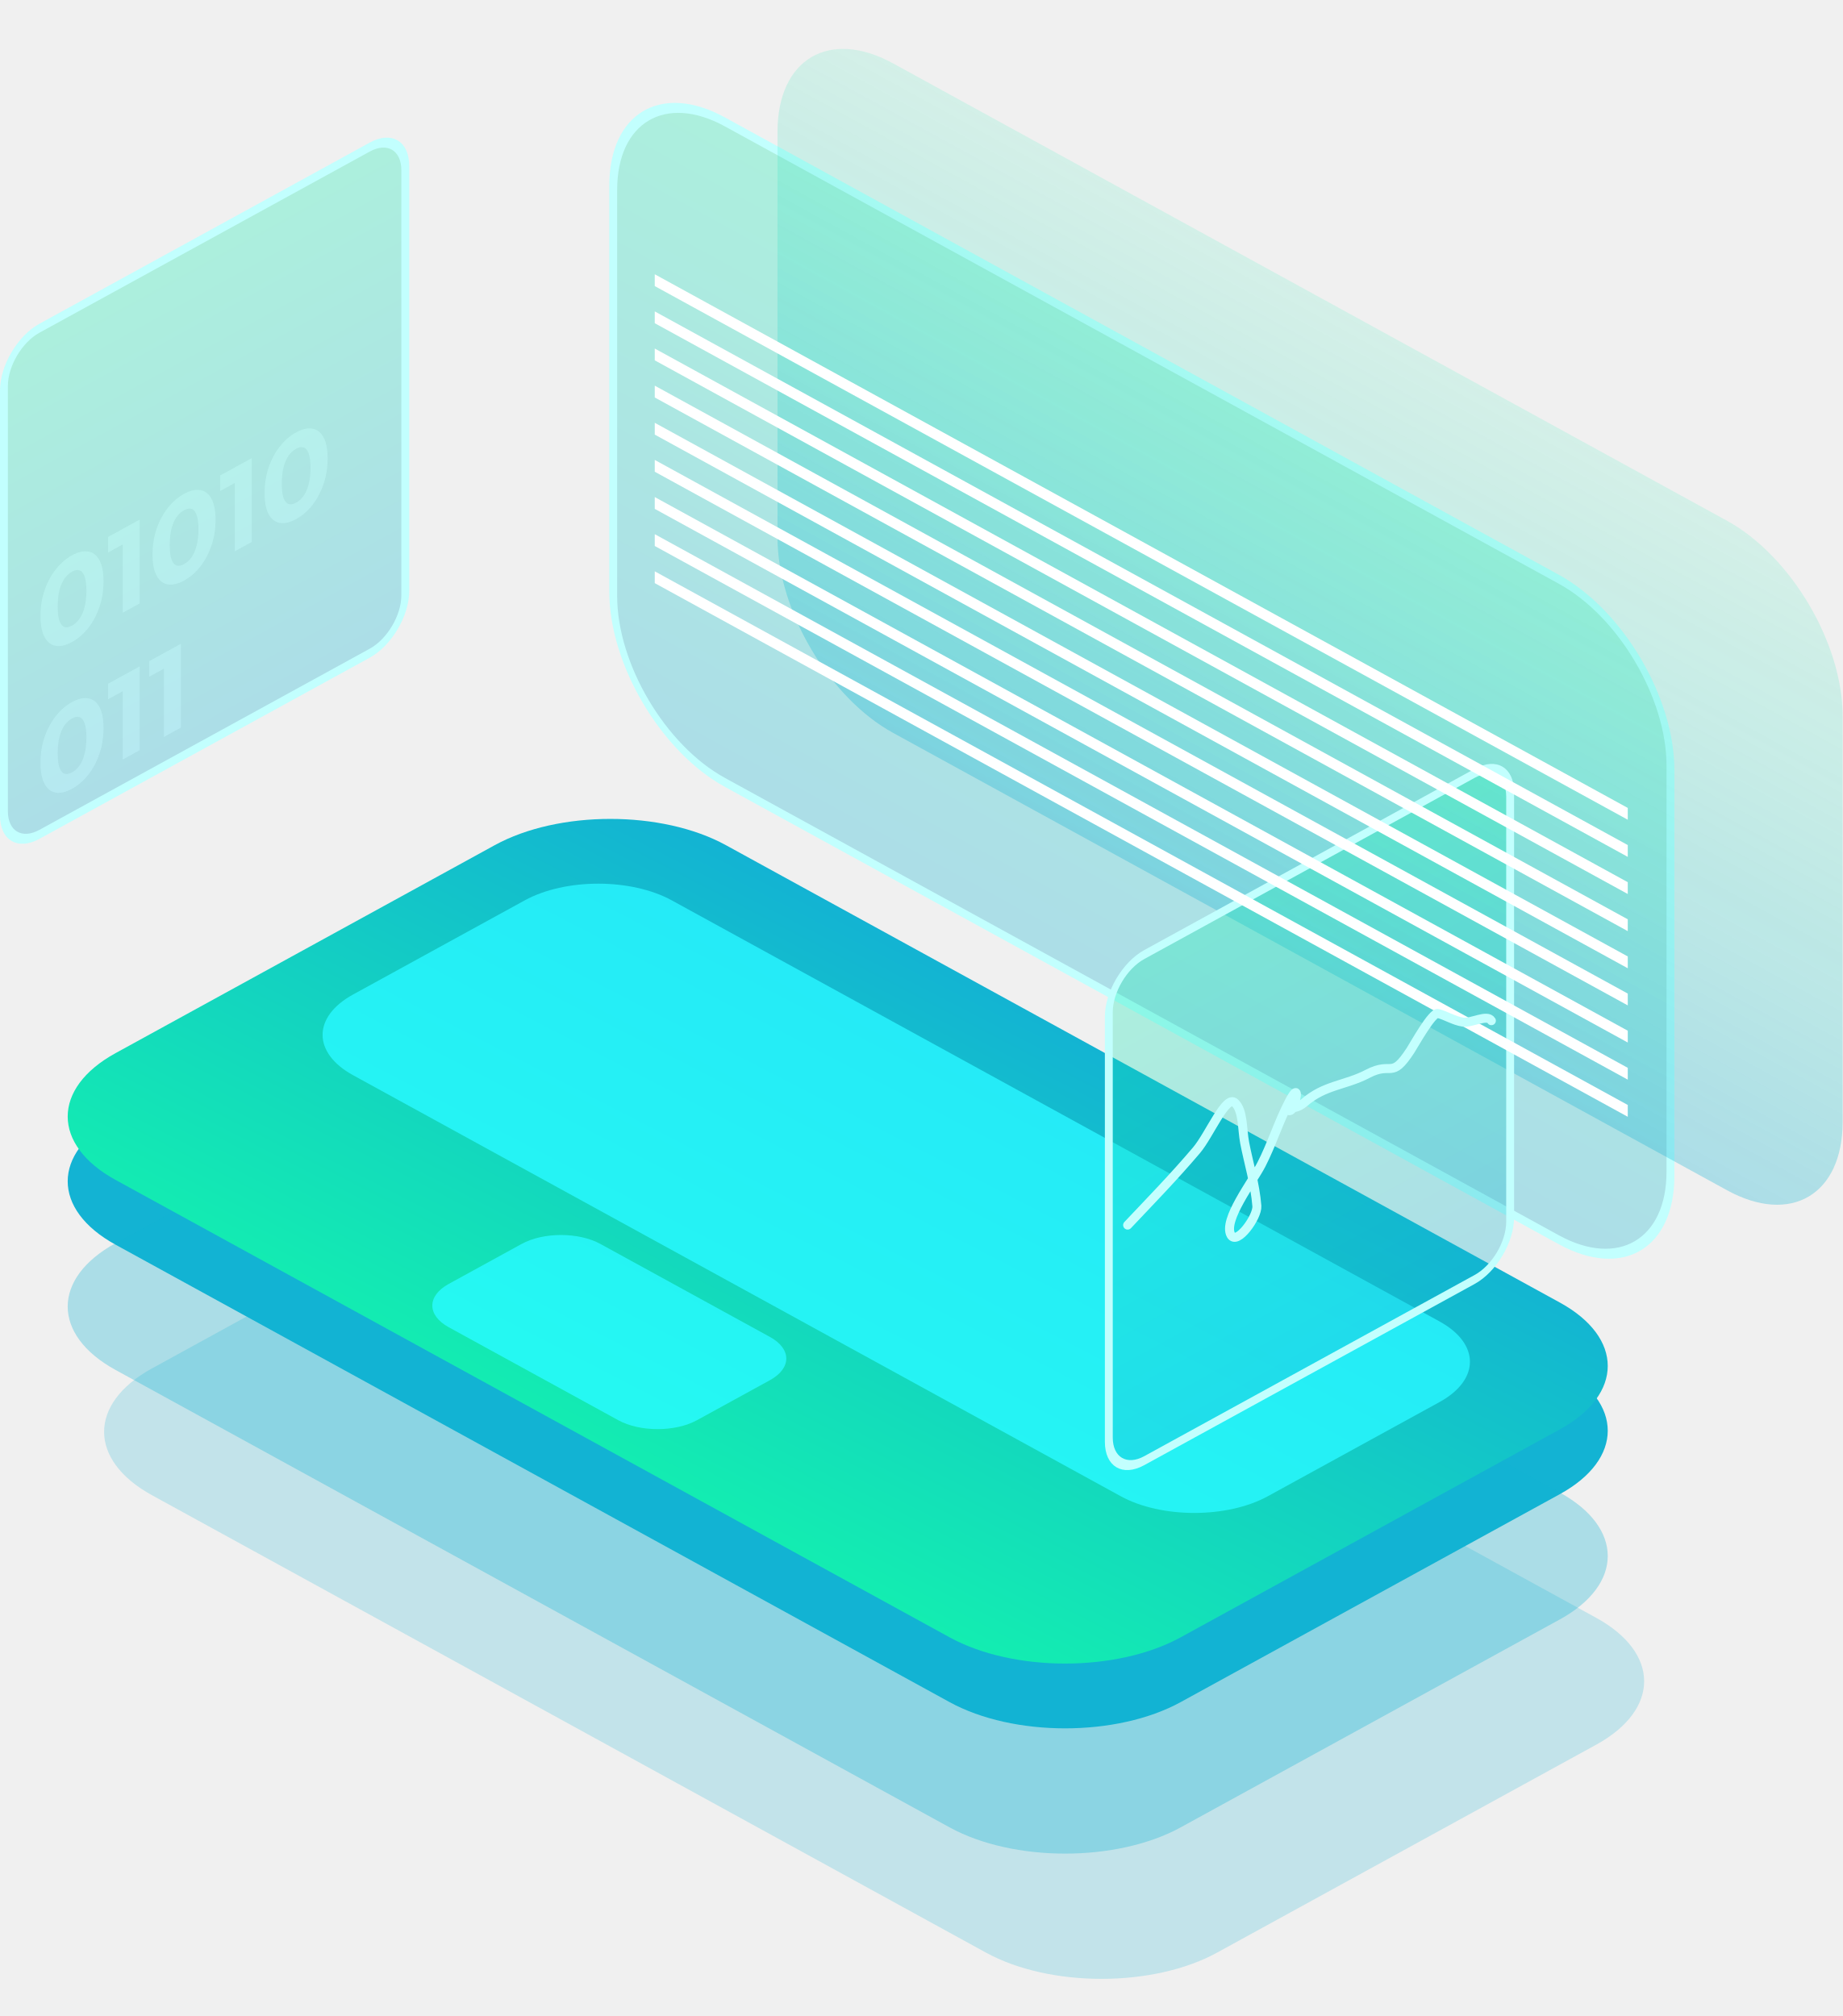
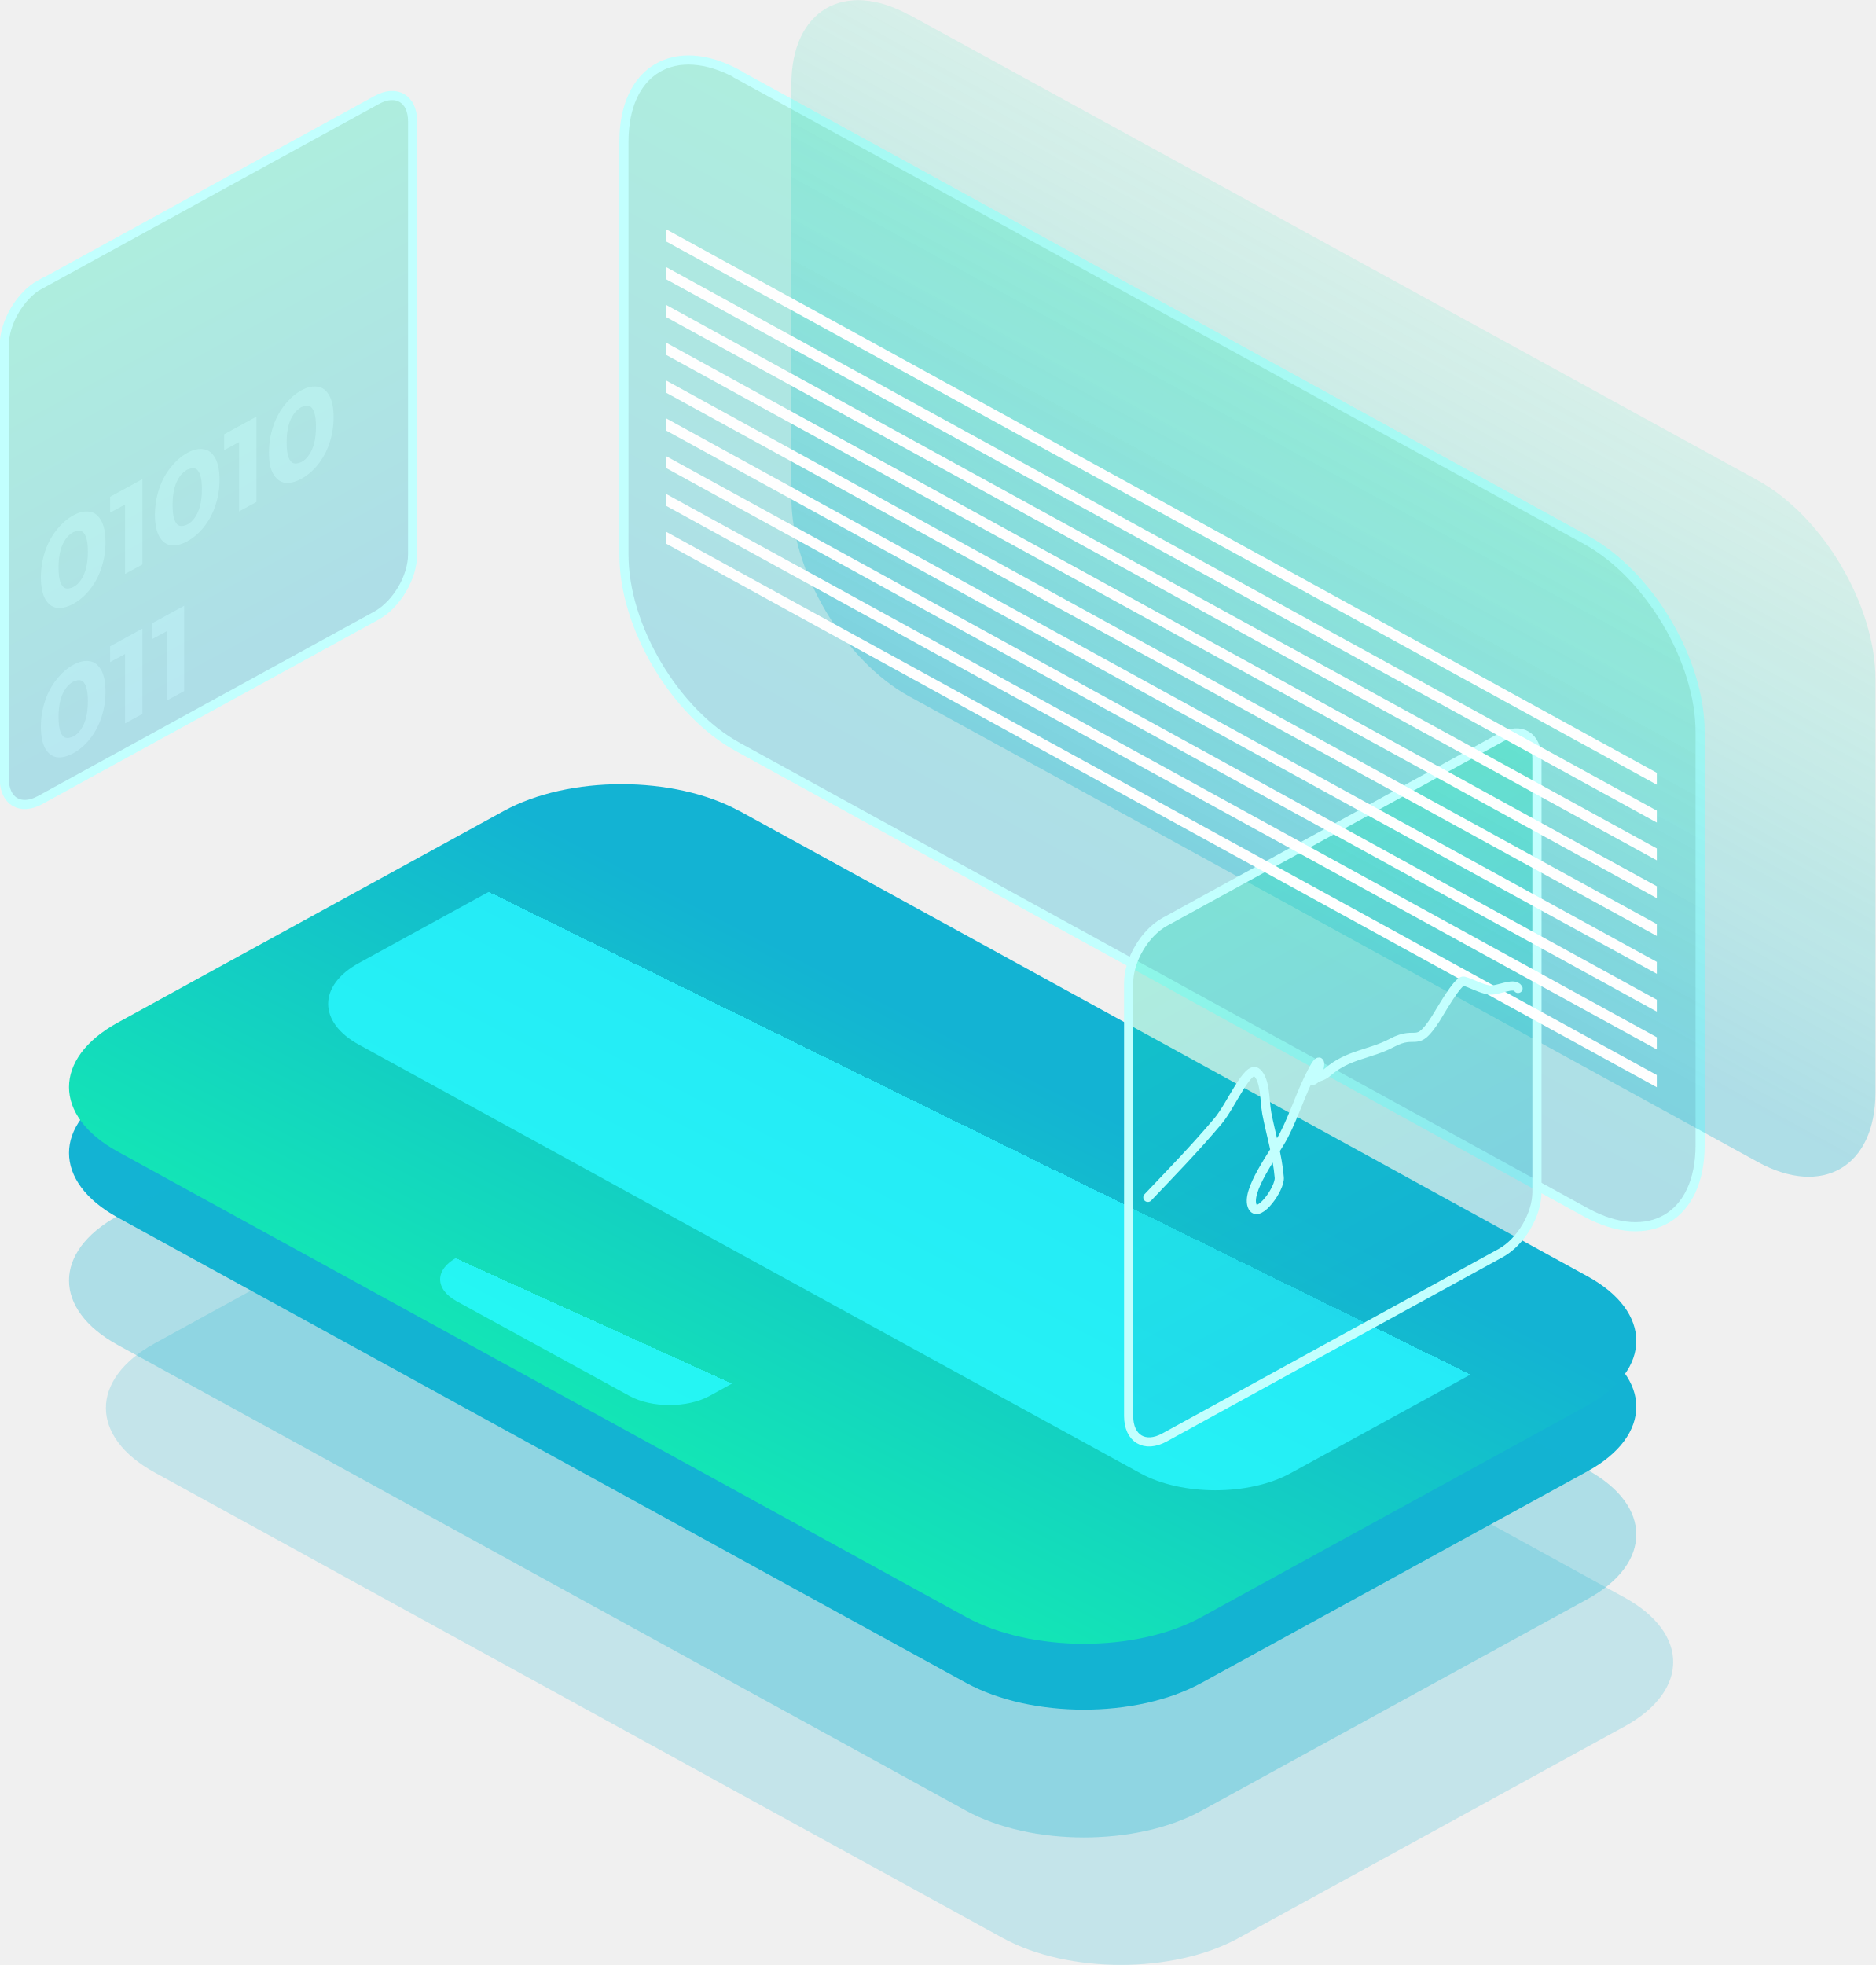
- <svg xmlns="http://www.w3.org/2000/svg" width="615" height="673" viewBox="0 0 615 673" fill="none">
-   <rect width="405.476" height="232.343" rx="44" transform="matrix(0.876746 0.480953 -0.876746 0.480953 215.852 366.238)" fill="url(#paint0_linear_149_3)" />
-   <rect width="405.476" height="232.343" rx="44" transform="matrix(0.876746 0.480953 -0.876746 0.480953 203.703 282.609)" fill="url(#paint1_linear_149_3)" />
-   <rect width="405.476" height="232.343" rx="44" transform="matrix(0.876746 0.480953 -0.876746 0.480953 203.703 324.424)" fill="url(#paint2_linear_149_3)" />
-   <g style="mix-blend-mode:screen">
-     <path d="M24.029 214.327C22.019 215.43 20.218 215.858 18.628 215.61C17.039 215.336 15.788 214.368 14.876 212.709C13.964 211.049 13.508 208.686 13.508 205.619C13.508 202.552 13.964 199.689 14.876 197.029C15.788 194.368 17.039 192.042 18.628 190.05C20.218 188.031 22.019 186.47 24.029 185.367C26.063 184.252 27.864 183.837 29.43 184.125C31.02 184.373 32.271 185.326 33.182 186.986C34.094 188.646 34.55 191.009 34.55 194.076C34.55 197.143 34.094 200.006 33.182 202.666C32.271 205.326 31.02 207.666 29.43 209.685C27.864 211.664 26.063 213.212 24.029 214.327ZM24.029 208.847C24.988 208.322 25.818 207.56 26.519 206.562C27.244 205.551 27.805 204.269 28.203 202.718C28.623 201.154 28.834 199.318 28.834 197.212C28.834 195.105 28.623 193.501 28.203 192.398C27.805 191.283 27.244 190.617 26.519 190.402C25.818 190.173 24.988 190.322 24.029 190.847C23.094 191.36 22.264 192.122 21.539 193.133C20.838 194.131 20.277 195.413 19.856 196.977C19.459 198.528 19.26 200.357 19.26 202.464C19.26 204.57 19.459 206.181 19.856 207.297C20.277 208.399 20.838 209.065 21.539 209.293C22.264 209.509 23.094 209.36 24.029 208.847ZM40.961 204.559V178.959L43.416 180.412L36.051 184.453V179.253L46.642 173.443V201.443L40.961 204.559ZM61.428 193.812C59.417 194.915 57.617 195.342 56.027 195.094C54.437 194.82 53.187 193.853 52.275 192.193C51.363 190.533 50.907 188.17 50.907 185.103C50.907 182.037 51.363 179.173 52.275 176.513C53.187 173.853 54.437 171.527 56.027 169.534C57.617 167.516 59.417 165.955 61.428 164.852C63.462 163.736 65.262 163.322 66.829 163.609C68.419 163.857 69.669 164.811 70.581 166.471C71.493 168.13 71.949 170.494 71.949 173.56C71.949 176.627 71.493 179.49 70.581 182.151C69.669 184.811 68.419 187.15 66.829 189.169C65.262 191.148 63.462 192.696 61.428 193.812ZM61.428 188.332C62.387 187.806 63.217 187.044 63.918 186.046C64.643 185.035 65.204 183.754 65.601 182.202C66.022 180.638 66.233 178.803 66.233 176.696C66.233 174.589 66.022 172.985 65.601 171.882C65.204 170.767 64.643 170.102 63.918 169.886C63.217 169.657 62.387 169.806 61.428 170.332C60.493 170.845 59.663 171.607 58.938 172.618C58.237 173.616 57.675 174.897 57.255 176.461C56.857 178.012 56.658 179.841 56.658 181.948C56.658 184.055 56.857 185.666 57.255 186.781C57.675 187.884 58.237 188.549 58.938 188.778C59.663 188.993 60.493 188.845 61.428 188.332ZM78.36 184.044V158.444L80.815 159.897L73.45 163.937V158.737L84.041 152.927V180.927L78.36 184.044ZM98.827 173.296C96.816 174.399 95.016 174.827 93.426 174.579C91.836 174.304 90.585 173.337 89.674 171.677C88.762 170.017 88.306 167.654 88.306 164.588C88.306 161.521 88.762 158.657 89.674 155.997C90.585 153.337 91.836 151.011 93.426 149.019C95.016 147 96.816 145.439 98.827 144.336C100.861 143.22 102.661 142.806 104.227 143.093C105.817 143.341 107.068 144.295 107.98 145.955C108.892 147.615 109.348 149.978 109.348 153.045C109.348 156.111 108.892 158.975 107.98 161.635C107.068 164.295 105.817 166.635 104.227 168.653C102.661 170.633 100.861 172.18 98.827 173.296ZM98.827 167.816C99.785 167.29 100.615 166.528 101.317 165.53C102.041 164.519 102.603 163.238 103 161.687C103.421 160.123 103.631 158.287 103.631 156.181C103.631 154.074 103.421 152.469 103 151.367C102.603 150.251 102.041 149.586 101.317 149.37C100.615 149.142 99.785 149.29 98.827 149.816C97.891 150.329 97.062 151.091 96.337 152.102C95.635 153.1 95.074 154.381 94.653 155.945C94.256 157.497 94.057 159.326 94.057 161.433C94.057 163.539 94.256 165.15 94.653 166.265C95.074 167.368 95.635 168.033 96.337 168.262C97.062 168.478 97.891 168.329 98.827 167.816ZM24.029 263.327C22.019 264.43 20.218 264.858 18.628 264.61C17.039 264.336 15.788 263.368 14.876 261.709C13.964 260.049 13.508 257.686 13.508 254.619C13.508 251.552 13.964 248.689 14.876 246.029C15.788 243.368 17.039 241.042 18.628 239.05C20.218 237.031 22.019 235.47 24.029 234.367C26.063 233.252 27.864 232.837 29.43 233.125C31.02 233.373 32.271 234.326 33.182 235.986C34.094 237.646 34.55 240.009 34.55 243.076C34.55 246.143 34.094 249.006 33.182 251.666C32.271 254.326 31.02 256.666 29.43 258.685C27.864 260.664 26.063 262.212 24.029 263.327ZM24.029 257.847C24.988 257.322 25.818 256.56 26.519 255.562C27.244 254.551 27.805 253.269 28.203 251.718C28.623 250.154 28.834 248.318 28.834 246.212C28.834 244.105 28.623 242.501 28.203 241.398C27.805 240.283 27.244 239.617 26.519 239.402C25.818 239.173 24.988 239.322 24.029 239.847C23.094 240.36 22.264 241.122 21.539 242.133C20.838 243.131 20.277 244.413 19.856 245.977C19.459 247.528 19.26 249.357 19.26 251.464C19.26 253.57 19.459 255.181 19.856 256.297C20.277 257.399 20.838 258.065 21.539 258.293C22.264 258.509 23.094 258.36 24.029 257.847ZM40.961 253.559V227.959L43.416 229.412L36.051 233.453V228.253L46.642 222.443V250.443L40.961 253.559ZM54.695 246.025V220.425L57.15 221.879L49.785 225.919V220.719L60.376 214.909V242.909L54.695 246.025Z" fill="white" />
-   </g>
-   <rect width="405.476" height="232.343" rx="44" transform="matrix(0.876746 0.480953 -0.876746 0.480953 203.703 260.981)" fill="url(#paint3_linear_149_3)" />
-   <g style="mix-blend-mode:screen">
-     <rect width="94.547" height="57.772" rx="15" transform="matrix(0.876746 0.480953 -0.876746 0.480953 187.242 408.054)" fill="url(#paint4_linear_149_3)" />
-   </g>
-   <g style="mix-blend-mode:screen">
-     <rect width="348.24" height="121.342" rx="28" transform="matrix(0.876746 0.480953 -0.876746 0.480953 199.672 287.106)" fill="url(#paint5_linear_149_3)" />
-   </g>
-   <rect x="1.315" y="2.221" width="402.476" height="220.492" rx="42.5" transform="matrix(0.876746 0.480953 0 1 203.514 17.3909)" fill="url(#paint6_linear_149_3)" stroke="#C2FFFE" stroke-width="3" />
-   <rect width="405.476" height="223.492" rx="44" transform="matrix(0.876746 0.480953 0 1 259.5 0)" fill="url(#paint7_linear_149_3)" />
-   <rect x="1.315" y="0.779" width="152.779" height="168.954" rx="13.5" transform="matrix(0.876746 -0.480953 0 1 0.162093 115.927)" fill="url(#paint8_linear_149_3)" stroke="#C2FFFE" stroke-width="3" />
-   <rect x="1.315" y="0.779" width="152.779" height="168.954" rx="13.5" transform="matrix(0.876746 -0.480953 0 1 368.928 325.002)" fill="url(#paint9_linear_149_3)" stroke="#C2FFFE" stroke-width="3" />
-   <g style="mix-blend-mode:screen">
-     <rect width="370.409" height="3.944" transform="matrix(0.876746 0.480953 0 1 218.531 91.5586)" fill="#FEFEFE" />
-     <rect width="370.409" height="3.944" transform="matrix(0.876746 0.480953 0 1 218.531 116.35)" fill="#FEFEFE" />
-     <rect width="370.409" height="3.944" transform="matrix(0.876746 0.480953 0 1 218.531 103.955)" fill="#FEFEFE" />
-     <rect width="370.409" height="3.944" transform="matrix(0.876746 0.480953 0 1 218.531 165.932)" fill="#FEFEFE" />
-     <rect width="370.409" height="3.944" transform="matrix(0.876746 0.480953 0 1 218.531 190.723)" fill="#FEFEFE" />
-     <rect width="370.409" height="3.944" transform="matrix(0.876746 0.480953 0 1 218.531 178.326)" fill="#FEFEFE" />
-     <rect width="370.409" height="3.944" transform="matrix(0.876746 0.480953 0 1 218.531 128.745)" fill="#FEFEFE" />
-     <rect width="370.409" height="3.944" transform="matrix(0.876746 0.480953 0 1 218.531 153.536)" fill="#FEFEFE" />
-     <rect width="370.409" height="3.944" transform="matrix(0.876746 0.480953 0 1 218.531 141.141)" fill="#FEFEFE" />
-   </g>
-   <path d="M376.359 408.974C384.323 400.545 391.744 392.944 399.341 383.993C403.718 378.836 409.157 365.347 412.164 368.133C414.981 370.744 414.53 376.858 415.412 381.456C416.717 388.262 418.914 395.233 419.492 402.601C419.777 406.242 412.805 415.886 410.832 412.265C408.128 407.302 418.033 394.519 420.991 388.768C424.475 381.992 426.611 374.866 430.15 368.002C433.555 361.4 432.93 366.261 431.732 369.318C430.851 371.567 429.652 370.641 429.983 370.459C431.687 369.525 433.107 370.006 435.313 368.082C442.109 362.154 449.109 362.34 456.462 358.482C464.801 354.105 464.23 360.667 470.784 350.625C471.955 348.832 478.038 337.805 479.944 338.322C482.786 339.092 485.285 340.765 488.271 341.215C491.108 341.643 496.376 338.468 497.763 340.739" stroke="#C3FFFE" stroke-width="3" stroke-linecap="round" />
+ <svg xmlns="http://www.w3.org/2000/svg" version="1.1" viewBox="0 0 615 644.3">
  <defs>
-     <linearGradient id="paint0_linear_149_3" x1="202.738" y1="0" x2="202.738" y2="232.343" gradientUnits="userSpaceOnUse">
-       <stop offset="1" stop-color="#13B3D3" stop-opacity="0.21" />
+     <style>
+       .cls-1 {
+         fill: url(#linear-gradient-8);
+       }
+ 
+       .cls-2 {
+         fill: url(#linear-gradient-5);
+       }
+ 
+       .cls-3 {
+         fill: url(#linear-gradient-6);
+       }
+ 
+       .cls-4 {
+         fill: url(#linear-gradient-4);
+       }
+ 
+       .cls-5 {
+         fill: url(#linear-gradient-3);
+       }
+ 
+       .cls-6 {
+         fill: url(#linear-gradient-2);
+       }
+ 
+       .cls-7 {
+         fill: url(#linear-gradient);
+       }
+ 
+       .cls-8 {
+         isolation: isolate;
+       }
+ 
+       .cls-9 {
+         fill: #fff;
+       }
+ 
+       .cls-10 {
+         fill: url(#linear-gradient-9);
+       }
+ 
+       .cls-10, .cls-11, .cls-12 {
+         stroke: #c2fffe;
+       }
+ 
+       .cls-10, .cls-11, .cls-12, .cls-13 {
+         stroke-width: 3px;
+       }
+ 
+       .cls-11 {
+         fill: url(#linear-gradient-7);
+       }
+ 
+       .cls-14 {
+         mix-blend-mode: screen;
+       }
+ 
+       .cls-15 {
+         fill: #fefefe;
+       }
+ 
+       .cls-12 {
+         fill: url(#linear-gradient-10);
+       }
+ 
+       .cls-13 {
+         fill: none;
+         stroke: #c3fffe;
+         stroke-linecap: round;
+       }
+     </style>
+     <linearGradient id="linear-gradient" x1="297" y1="767.1" x2="297" y2="534.7" gradientTransform="translate(-539.3 673.5) rotate(28.7) scale(1 -.8) skewX(28.3)" gradientUnits="userSpaceOnUse">
+       <stop offset="1" stop-color="#13b3d3" stop-opacity=".2" />
+       <stop offset="1" stop-color="#000" />
    </linearGradient>
-     <linearGradient id="paint1_linear_149_3" x1="202.738" y1="0" x2="202.738" y2="232.343" gradientUnits="userSpaceOnUse">
-       <stop offset="1" stop-color="#13B3D3" />
+     <linearGradient id="linear-gradient-2" x1="297" y1="767.1" x2="297" y2="534.7" gradientTransform="translate(-551.5 589.9) rotate(28.7) scale(1 -.8) skewX(28.3)" gradientUnits="userSpaceOnUse">
+       <stop offset="1" stop-color="#13b3d3" />
+       <stop offset="1" stop-color="#000" />
    </linearGradient>
-     <linearGradient id="paint2_linear_149_3" x1="202.738" y1="0" x2="202.738" y2="232.343" gradientUnits="userSpaceOnUse">
-       <stop offset="1" stop-color="#13B3D3" stop-opacity="0.31" />
+     <linearGradient id="linear-gradient-3" x1="297" y1="767.1" x2="297" y2="534.7" gradientTransform="translate(-551.5 631.7) rotate(28.7) scale(1 -.8) skewX(28.3)" gradientUnits="userSpaceOnUse">
+       <stop offset="1" stop-color="#13b3d3" stop-opacity=".3" />
+       <stop offset="1" stop-color="#000" />
    </linearGradient>
-     <linearGradient id="paint3_linear_149_3" x1="353.609" y1="232.343" x2="346.168" y2="-9.071" gradientUnits="userSpaceOnUse">
-       <stop stop-color="#13EDB1" />
-       <stop offset="1" stop-color="#13B3D3" />
+     <linearGradient id="linear-gradient-4" x1="300.7" y1="530.2" x2="293.3" y2="771.6" gradientTransform="translate(-551.5 568.2) rotate(28.7) scale(1 -.8) skewX(28.3)" gradientUnits="userSpaceOnUse">
+       <stop offset="0" stop-color="#13edb1" />
+       <stop offset="1" stop-color="#13b3d3" />
    </linearGradient>
-     <linearGradient id="paint4_linear_149_3" x1="69.808" y1="57.772" x2="63.687" y2="-3.867" gradientUnits="userSpaceOnUse">
-       <stop offset="1" stop-color="#13B3D3" />
+     <linearGradient id="linear-gradient-5" x1="144.6" y1="707.4" x2="138.5" y2="769" gradientTransform="translate(-567.9 715.3) rotate(28.7) scale(1 -.8) skewX(28.3)" gradientUnits="userSpaceOnUse">
+       <stop offset="1" stop-color="#13b3d3" />
+       <stop offset="1" stop-color="#000" />
    </linearGradient>
-     <linearGradient id="paint5_linear_149_3" x1="257.12" y1="121.342" x2="249.741" y2="-8.982" gradientUnits="userSpaceOnUse">
-       <stop offset="1" stop-color="#13B3D3" />
+     <linearGradient id="linear-gradient-6" x1="272.1" y1="641.2" x2="264.7" y2="771.6" gradientTransform="translate(-555.5 594.4) rotate(28.7) scale(1 -.8) skewX(28.3)" gradientUnits="userSpaceOnUse">
+       <stop offset="1" stop-color="#13b3d3" />
+       <stop offset="1" stop-color="#000" />
    </linearGradient>
-     <linearGradient id="paint6_linear_149_3" x1="202.738" y1="0" x2="202.738" y2="223.492" gradientUnits="userSpaceOnUse">
-       <stop stop-color="#13EDB1" stop-opacity="0.31" />
-       <stop offset="1" stop-color="#13B3D3" stop-opacity="0.31" />
+     <linearGradient id="linear-gradient-7" x1="231.2" y1="769.6" x2="231.2" y2="546.1" gradientTransform="translate(178.4 756.9) rotate(28.7) scale(1 -.9) skewX(-25.7)" gradientUnits="userSpaceOnUse">
+       <stop offset="0" stop-color="#13edb1" stop-opacity=".3" />
+       <stop offset="1" stop-color="#13b3d3" stop-opacity=".3" />
    </linearGradient>
-     <linearGradient id="paint7_linear_149_3" x1="202.738" y1="0" x2="202.738" y2="223.492" gradientUnits="userSpaceOnUse">
-       <stop stop-color="#13EDB1" stop-opacity="0.13" />
-       <stop offset="1" stop-color="#13B3D3" stop-opacity="0.31" />
+     <linearGradient id="linear-gradient-8" x1="231.4" y1="769.6" x2="231.4" y2="546.1" gradientTransform="translate(234.4 739.5) rotate(28.7) scale(1 -.9) skewX(-25.7)" gradientUnits="userSpaceOnUse">
+       <stop offset="0" stop-color="#13edb1" stop-opacity=".1" />
+       <stop offset="1" stop-color="#13b3d3" stop-opacity=".3" />
    </linearGradient>
-     <linearGradient id="paint8_linear_149_3" x1="77.89" y1="0" x2="77.89" y2="171.954" gradientUnits="userSpaceOnUse">
-       <stop stop-color="#13EDB1" stop-opacity="0.31" />
-       <stop offset="1" stop-color="#13B3D3" stop-opacity="0.31" />
+     <linearGradient id="linear-gradient-9" x1="106.4" y1="545.8" x2="106.4" y2="373.8" gradientTransform="translate(-25 659.2) rotate(-28.7) scale(1 -.9) skewX(25.7)" gradientUnits="userSpaceOnUse">
+       <stop offset="0" stop-color="#13edb1" stop-opacity=".3" />
+       <stop offset="1" stop-color="#13b3d3" stop-opacity=".3" />
    </linearGradient>
-     <linearGradient id="paint9_linear_149_3" x1="77.89" y1="0" x2="77.89" y2="171.954" gradientUnits="userSpaceOnUse">
-       <stop stop-color="#13EDB1" stop-opacity="0.31" />
-       <stop offset="1" stop-color="#13B3D3" stop-opacity="0.31" />
+     <linearGradient id="linear-gradient-10" x1="106.4" y1="545.8" x2="106.4" y2="373.8" gradientTransform="translate(343.8 868.2) rotate(-28.7) scale(1 -.9) skewX(25.7)" gradientUnits="userSpaceOnUse">
+       <stop offset="0" stop-color="#13edb1" stop-opacity=".3" />
+       <stop offset="1" stop-color="#13b3d3" stop-opacity=".3" />
    </linearGradient>
  </defs>
+   <g class="cls-8">
+     <g id="Layer_1">
+       <path class="cls-7" d="M254.4,371.1l278.3,152.7c21.3,11.7,21.3,30.6,0,42.3l-126.6,69.4c-21.3,11.7-55.8,11.7-77.2,0L50.7,482.8c-21.3-11.7-21.3-30.6,0-42.3l126.6-69.4c21.3-11.7,55.8-11.7,77.2,0Z" />
+       <path class="cls-6" d="M242.3,287.4l278.3,152.7c21.3,11.7,21.3,30.6,0,42.3l-126.6,69.4c-21.3,11.7-55.8,11.7-77.2,0L38.6,399.2c-21.3-11.7-21.3-30.6,0-42.3l126.6-69.4c21.3-11.7,55.8-11.7,77.2,0Z" />
+       <path class="cls-5" d="M242.3,329.3l278.3,152.7c21.3,11.7,21.3,30.6,0,42.3l-126.6,69.4c-21.3,11.7-55.8,11.7-77.2,0L38.6,441c-21.3-11.7-21.3-30.6,0-42.3l126.6-69.4c21.3-11.7,55.8-11.7,77.2,0Z" />
+       <g class="cls-14">
+         <path class="cls-9" d="M24,198c-2,1.1-3.8,1.5-5.4,1.3-1.6-.3-2.8-1.2-3.8-2.9-.9-1.7-1.4-4-1.4-7.1s.5-5.9,1.4-8.6c.9-2.7,2.2-5,3.8-7,1.6-2,3.4-3.6,5.4-4.7,2-1.1,3.8-1.5,5.4-1.2,1.6.2,2.8,1.2,3.8,2.9.9,1.7,1.4,4,1.4,7.1s-.5,5.9-1.4,8.6c-.9,2.7-2.2,5-3.8,7-1.6,2-3.4,3.5-5.4,4.6ZM24,192.5c1-.5,1.8-1.3,2.5-2.3.7-1,1.3-2.3,1.7-3.8.4-1.6.6-3.4.6-5.5s-.2-3.7-.6-4.8c-.4-1.1-1-1.8-1.7-2-.7-.2-1.5,0-2.5.4-.9.5-1.8,1.3-2.5,2.3-.7,1-1.3,2.3-1.7,3.8-.4,1.6-.6,3.4-.6,5.5s.2,3.7.6,4.8c.4,1.1,1,1.8,1.7,2,.7.2,1.6,0,2.5-.4ZM41,188.2v-25.6l2.5,1.5-7.4,4v-5.2l10.6-5.8v28l-5.7,3.1ZM61.4,177.5c-2,1.1-3.8,1.5-5.4,1.3-1.6-.3-2.8-1.2-3.8-2.9-.9-1.7-1.4-4-1.4-7.1s.5-5.9,1.4-8.6,2.2-5,3.8-7c1.6-2,3.4-3.6,5.4-4.7,2-1.1,3.8-1.5,5.4-1.2,1.6.2,2.8,1.2,3.8,2.9.9,1.7,1.4,4,1.4,7.1s-.5,5.9-1.4,8.6c-.9,2.7-2.2,5-3.8,7-1.6,2-3.4,3.5-5.4,4.6ZM61.4,172c1-.5,1.8-1.3,2.5-2.3.7-1,1.3-2.3,1.7-3.8.4-1.6.6-3.4.6-5.5s-.2-3.7-.6-4.8c-.4-1.1-1-1.8-1.7-2-.7-.2-1.5,0-2.5.4-.9.5-1.8,1.3-2.5,2.3-.7,1-1.3,2.3-1.7,3.8-.4,1.6-.6,3.4-.6,5.5s.2,3.7.6,4.8c.4,1.1,1,1.8,1.7,2,.7.2,1.6,0,2.5-.4ZM78.4,167.7v-25.6l2.5,1.5-7.4,4v-5.2l10.6-5.8v28l-5.7,3.1ZM98.8,157c-2,1.1-3.8,1.5-5.4,1.3-1.6-.3-2.8-1.2-3.8-2.9s-1.4-4-1.4-7.1.5-5.9,1.4-8.6c.9-2.7,2.2-5,3.8-7,1.6-2,3.4-3.6,5.4-4.7,2-1.1,3.8-1.5,5.4-1.2,1.6.2,2.8,1.2,3.8,2.9.9,1.7,1.4,4,1.4,7.1s-.5,5.9-1.4,8.6c-.9,2.7-2.2,5-3.8,7-1.6,2-3.4,3.5-5.4,4.6ZM98.8,151.5c1-.5,1.8-1.3,2.5-2.3.7-1,1.3-2.3,1.7-3.8.4-1.6.6-3.4.6-5.5s-.2-3.7-.6-4.8c-.4-1.1-1-1.8-1.7-2-.7-.2-1.5,0-2.5.4-.9.5-1.8,1.3-2.5,2.3-.7,1-1.3,2.3-1.7,3.8-.4,1.6-.6,3.4-.6,5.5s.2,3.7.6,4.8c.4,1.1,1,1.8,1.7,2,.7.2,1.6,0,2.5-.4ZM24,247c-2,1.1-3.8,1.5-5.4,1.3-1.6-.3-2.8-1.2-3.8-2.9-.9-1.7-1.4-4-1.4-7.1s.5-5.9,1.4-8.6c.9-2.7,2.2-5,3.8-7,1.6-2,3.4-3.6,5.4-4.7,2-1.1,3.8-1.5,5.4-1.2,1.6.2,2.8,1.2,3.8,2.9.9,1.7,1.4,4,1.4,7.1s-.5,5.9-1.4,8.6c-.9,2.7-2.2,5-3.8,7-1.6,2-3.4,3.5-5.4,4.6ZM24,241.5c1-.5,1.8-1.3,2.5-2.3.7-1,1.3-2.3,1.7-3.8.4-1.6.6-3.4.6-5.5s-.2-3.7-.6-4.8c-.4-1.1-1-1.8-1.7-2-.7-.2-1.5,0-2.5.4-.9.5-1.8,1.3-2.5,2.3-.7,1-1.3,2.3-1.7,3.8-.4,1.6-.6,3.4-.6,5.5s.2,3.7.6,4.8c.4,1.1,1,1.8,1.7,2,.7.2,1.6,0,2.5-.4ZM41,237.2v-25.6l2.5,1.5-7.4,4v-5.2l10.6-5.8v28l-5.7,3.1ZM54.7,229.7v-25.6l2.5,1.5-7.4,4v-5.2l10.6-5.8v28l-5.7,3.1Z" />
+       </g>
+       <path class="cls-4" d="M242.3,265.8l278.3,152.7c21.3,11.7,21.3,30.6,0,42.3l-126.6,69.4c-21.3,11.7-55.8,11.7-77.2,0L38.6,377.6c-21.3-11.7-21.3-30.6,0-42.3l126.6-69.4c21.3-11.7,55.8-11.7,77.2,0Z" />
+       <g class="cls-14">
+         <path class="cls-2" d="M200.4,398.9l56.6,31c7.3,4,7.3,10.4,0,14.4l-24.3,13.4c-7.3,4-19,4-26.3,0l-56.6-31c-7.3-4-7.3-10.4,0-14.4l24.3-13.4c7.3-4,19-4,26.3,0Z" />
+       </g>
+       <g class="cls-14">
+         <path class="cls-3" d="M224.2,284.2l256.2,140.6c13.6,7.4,13.6,19.5,0,26.9l-57.3,31.4c-13.6,7.4-35.5,7.4-49.1,0L117.8,342.6c-13.6-7.4-13.6-19.5,0-26.9l57.3-31.4c13.6-7.4,35.5-7.4,49.1,0Z" />
+       </g>
+       <path class="cls-11" d="M241.9,24.4l278.3,152.7c20.6,11.3,37.3,39.5,37.3,62.9v135.5c0,23.5-16.7,33.3-37.3,22.1L241.9,244.9c-20.6-11.3-37.3-39.5-37.3-62.9V46.4c0-23.5,16.7-33.3,37.3-22.1Z" />
+       <path class="cls-1" d="M298.1,4.8l278.3,152.7c21.3,11.7,38.6,40.9,38.6,65.2v135.5c0,24.3-17.3,34.5-38.6,22.8l-278.3-152.7c-21.3-11.7-38.6-40.9-38.6-65.2V27.7c0-24.3,17.3-34.5,38.6-22.8Z" />
+       <path class="cls-10" d="M13.2,93.3l110.3-60.5c6.5-3.6,11.8-.4,11.8,7v142c0,7.5-5.3,16.4-11.8,20l-110.3,60.5c-6.5,3.6-11.8.4-11.8-7V113.2c0-7.5,5.3-16.4,11.8-20Z" />
+       <path class="cls-12" d="M381.9,302.3l110.3-60.5c6.5-3.6,11.8-.4,11.8,7v142c0,7.5-5.3,16.4-11.8,20l-110.3,60.5c-6.5,3.6-11.8.4-11.8-7v-142c0-7.5,5.3-16.4,11.8-20Z" />
+       <g class="cls-14">
+         <polygon class="cls-15" points="218.5 75.2 543.3 253.4 543.3 257.3 218.5 79.2 218.5 75.2" />
+         <polygon class="cls-15" points="218.5 100 543.3 278.2 543.3 282.1 218.5 104 218.5 100" />
+         <polygon class="cls-15" points="218.5 87.6 543.3 265.8 543.3 269.7 218.5 91.6 218.5 87.6" />
+         <polygon class="cls-15" points="218.5 149.6 543.3 327.8 543.3 331.7 218.5 153.5 218.5 149.6" />
+         <polygon class="cls-15" points="218.5 174.4 543.3 352.5 543.3 356.5 218.5 178.3 218.5 174.4" />
+         <polygon class="cls-15" points="218.5 162 543.3 340.1 543.3 344.1 218.5 165.9 218.5 162" />
+         <polygon class="cls-15" points="218.5 112.4 543.3 290.6 543.3 294.5 218.5 116.4 218.5 112.4" />
+         <polygon class="cls-15" points="218.5 137.2 543.3 315.4 543.3 319.3 218.5 141.2 218.5 137.2" />
+         <polygon class="cls-15" points="218.5 124.8 543.3 303 543.3 306.9 218.5 128.8 218.5 124.8" />
+       </g>
+       <path class="cls-13" d="M376.4,392.6c8-8.4,15.4-16,23-25,4.4-5.2,9.8-18.6,12.8-15.9,2.8,2.6,2.4,8.7,3.2,13.3,1.3,6.8,3.5,13.8,4.1,21.1.3,3.6-6.7,13.3-8.7,9.7-2.7-5,7.2-17.7,10.2-23.5,3.5-6.8,5.6-13.9,9.2-20.8,3.4-6.6,2.8-1.7,1.6,1.3-.9,2.2-2.1,1.3-1.7,1.1,1.7-.9,3.1-.5,5.3-2.4,6.8-5.9,13.8-5.7,21.1-9.6,8.3-4.4,7.8,2.2,14.3-7.9,1.2-1.8,7.3-12.8,9.2-12.3,2.8.8,5.3,2.4,8.3,2.9,2.8.4,8.1-2.7,9.5-.5" />
+     </g>
+   </g>
</svg>
